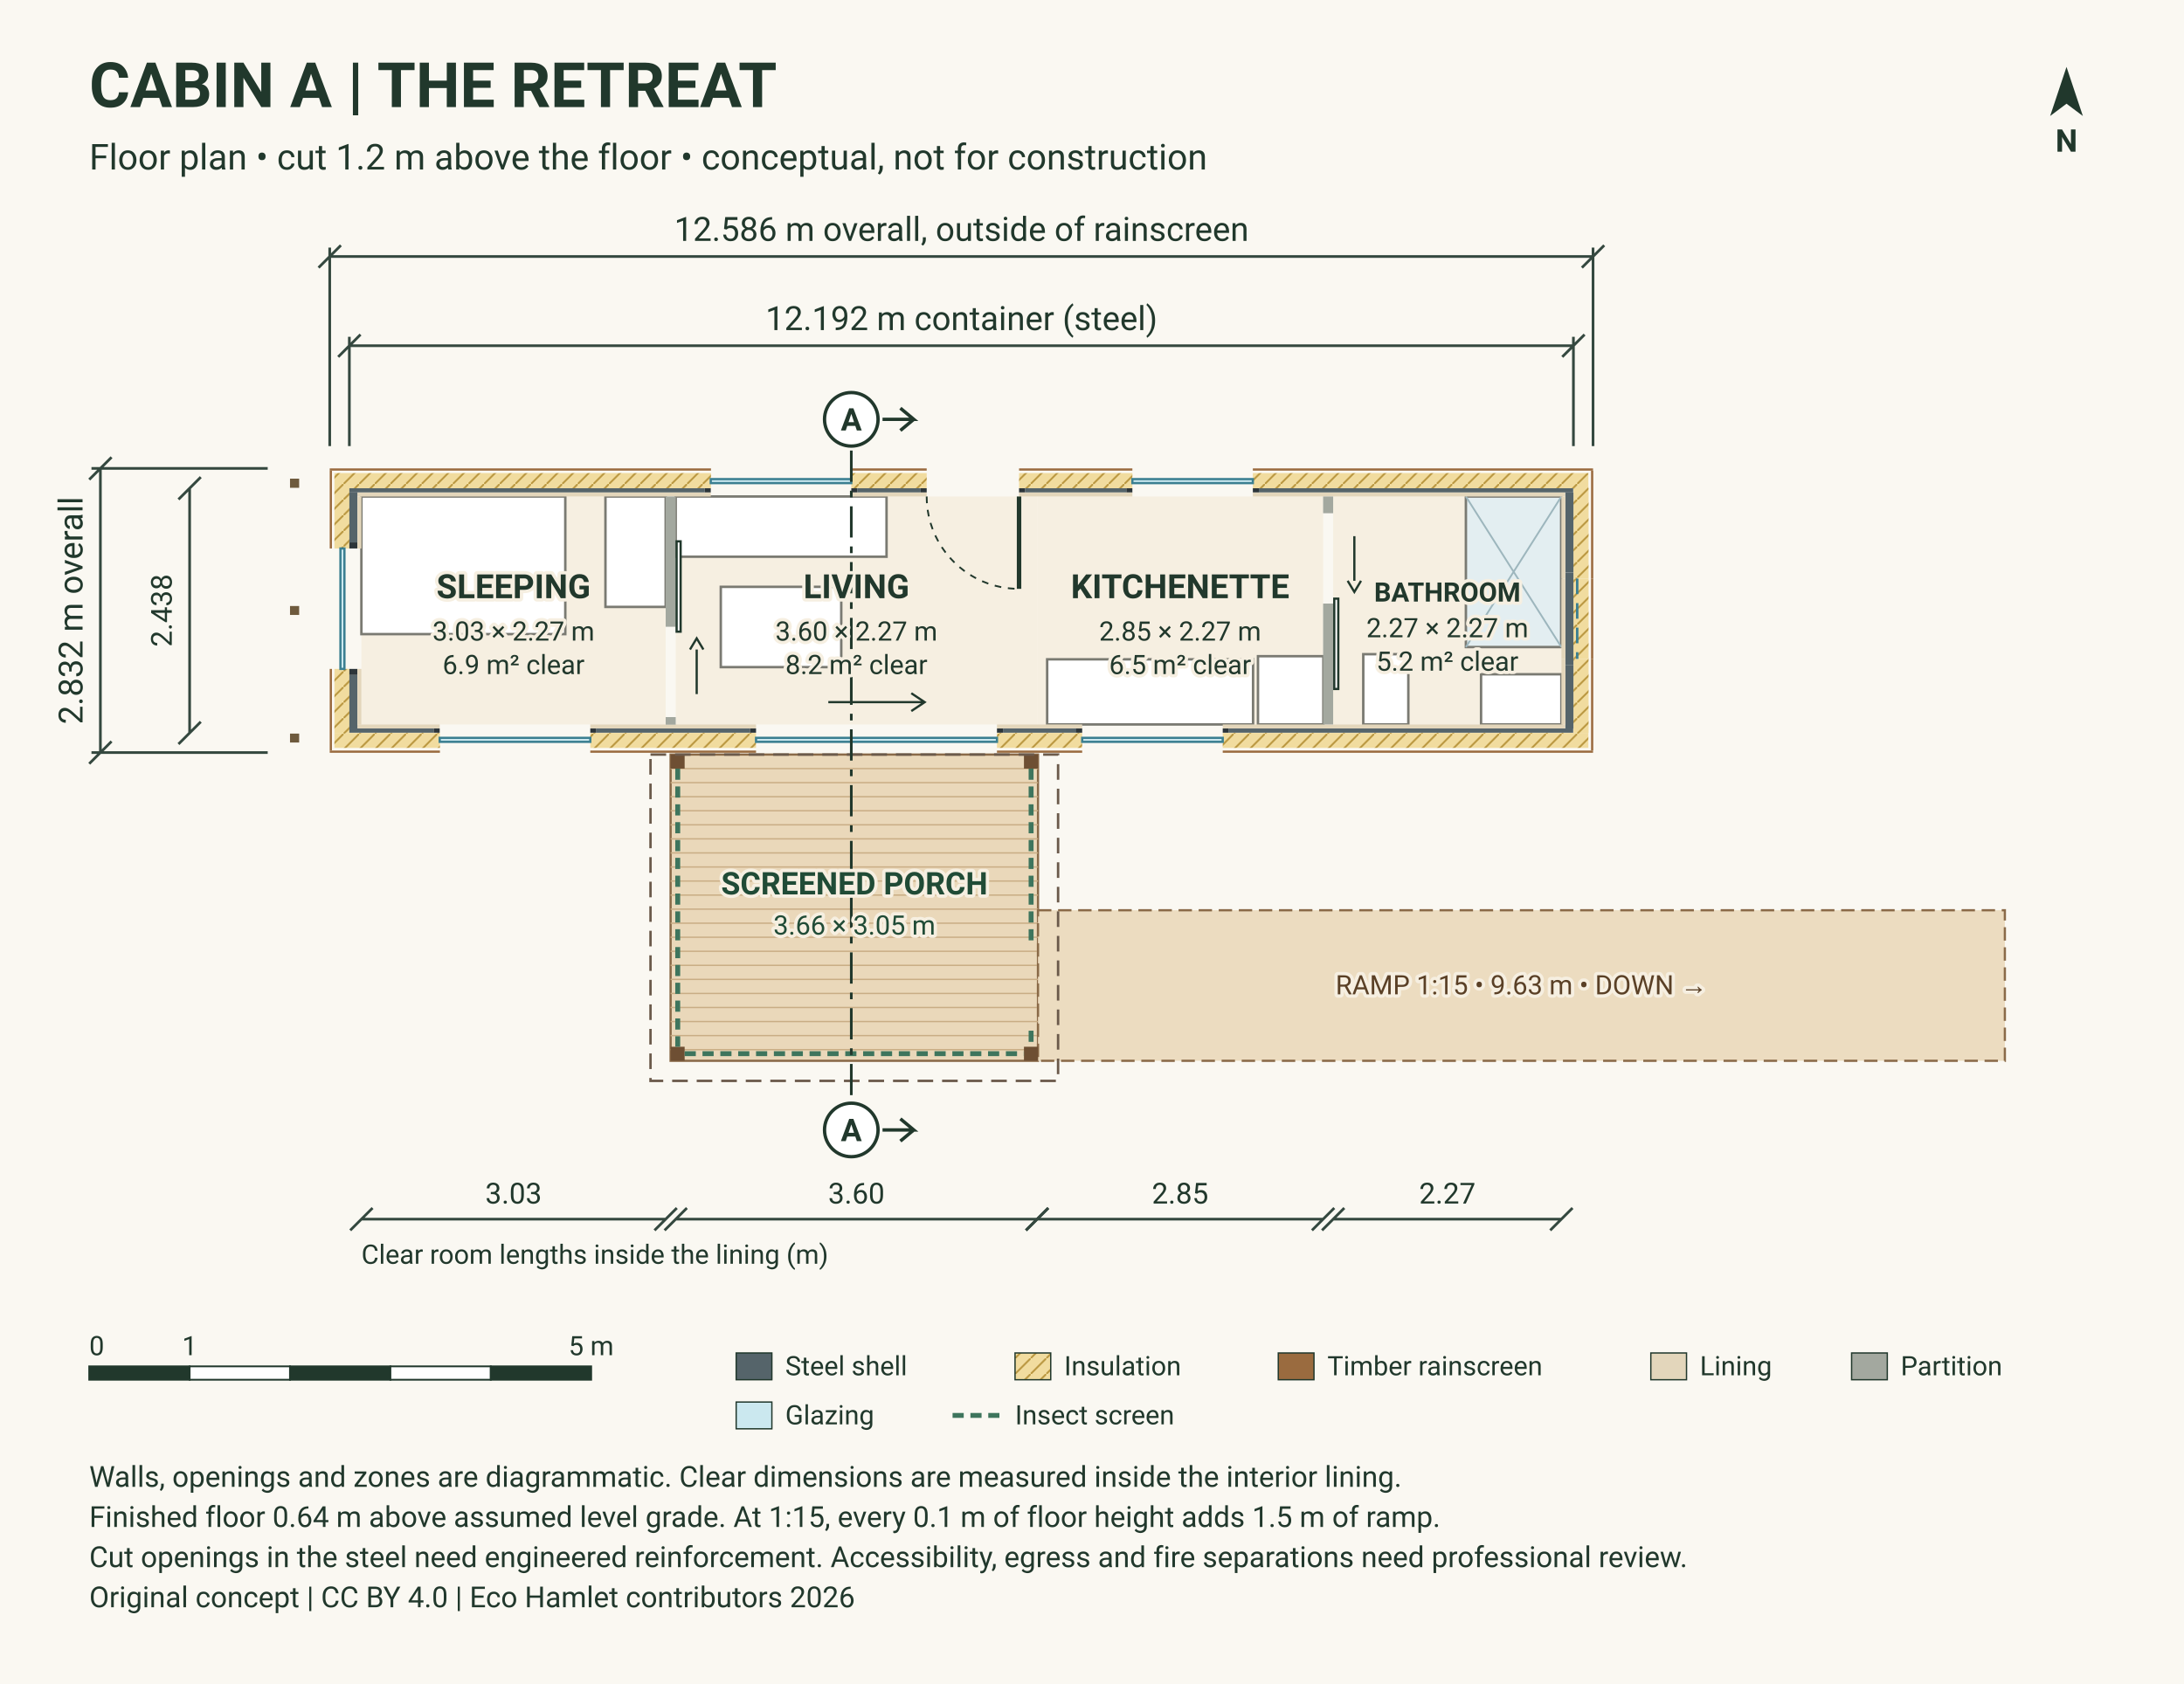
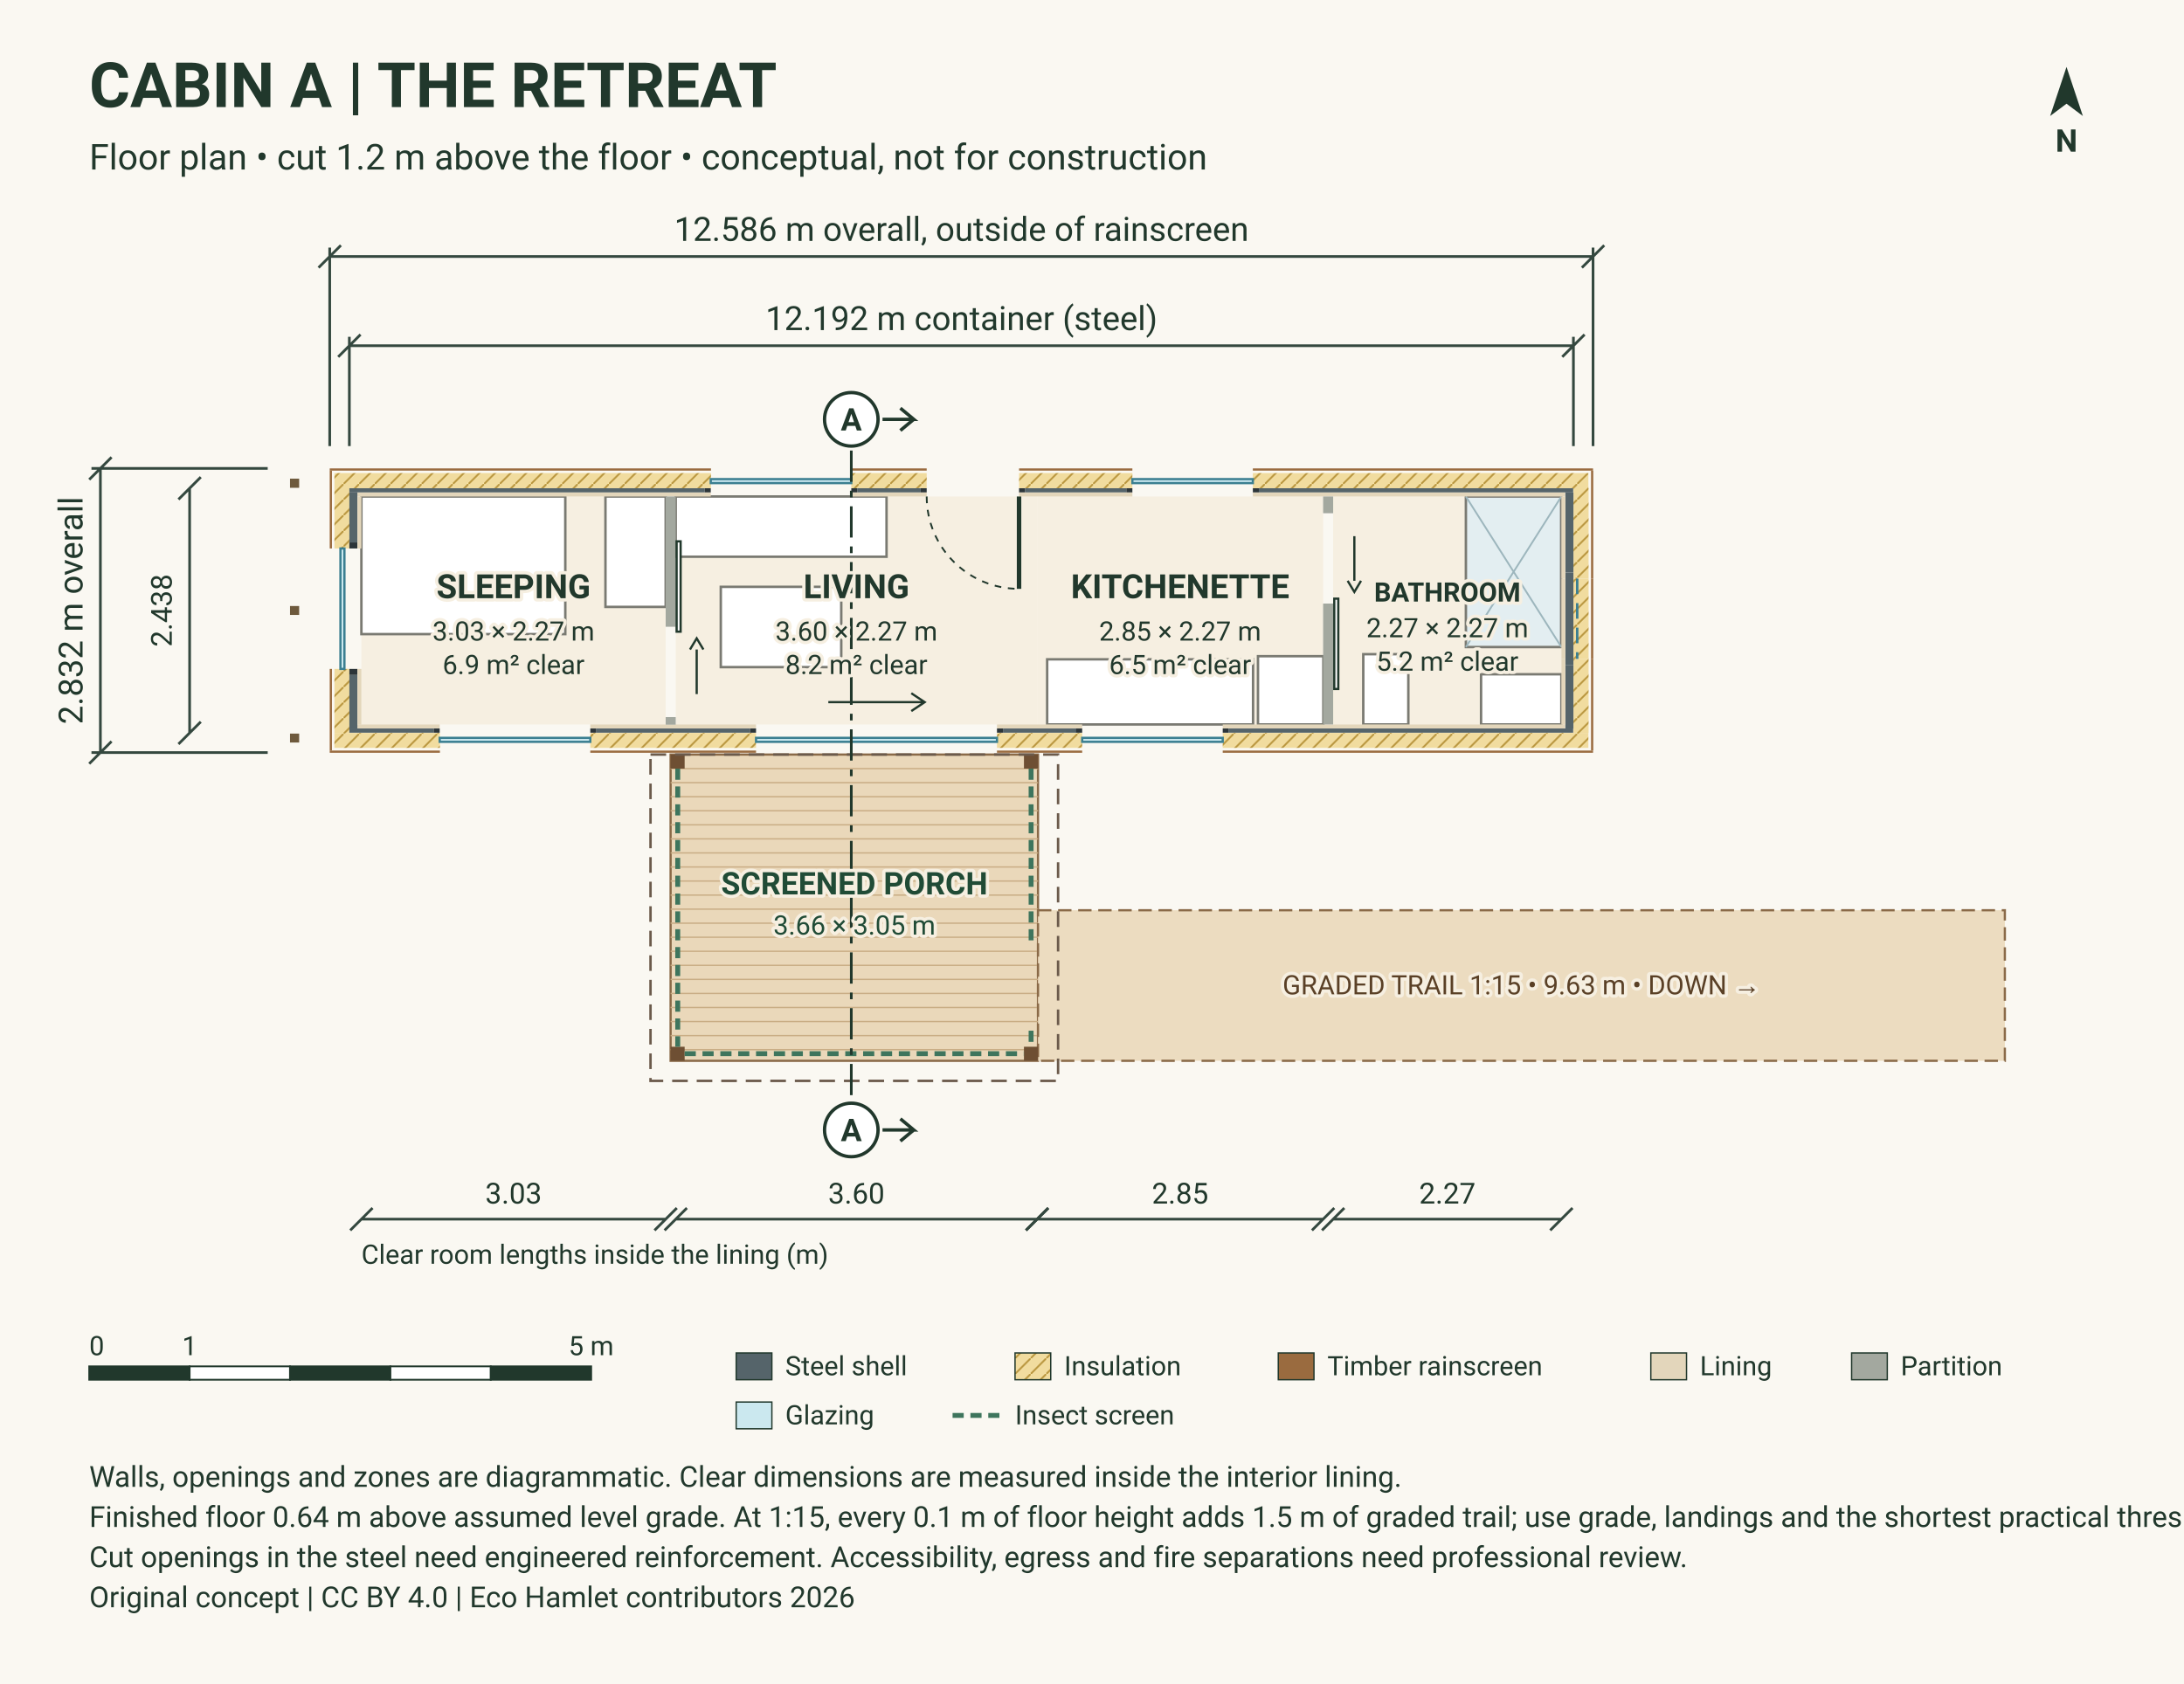
<svg xmlns="http://www.w3.org/2000/svg" viewBox="0 0 979 755" width="979" height="755" role="img" aria-labelledby="cabin-a-plan-t cabin-a-plan-d" font-family="system-ui, -apple-system, Segoe UI, Roboto, Arial, sans-serif">
  <defs>
    <pattern id="ins" width="7" height="7" patternUnits="userSpaceOnUse">
      <rect width="7" height="7" fill="#f1dc9f" />
      <path d="M0 7L7 0" stroke="#b9963f" stroke-width="0.8" />
    </pattern>
    <pattern id="boards" width="6.8" height="10" patternUnits="userSpaceOnUse">
      <rect width="6.8" height="10" fill="#c49a6a" />
      <path d="M0.5 0V10" stroke="#8f6a43" stroke-width="1" />
    </pattern>
  </defs>
  <rect width="979" height="755" fill="#faf8f2" />
  <g fill="#21382c">
    <text x="40" y="48" font-size="28" font-weight="700">CABIN A | THE RETREAT</text>
    <text x="40" y="76" font-size="16">Floor plan • cut 1.2 m above the floor • conceptual, not for construction</text>
  </g>
  <g>
    <rect x="162" y="222.6" width="136.4" height="102.2" fill="#f6efe1" stroke="none" />
    <rect x="302.9" y="222.6" width="162" height="102.2" fill="#f6efe1" stroke="none" />
    <rect x="464.9" y="222.6" width="128.2" height="102.2" fill="#f6efe1" stroke="none" />
    <rect x="597.6" y="222.6" width="102.2" height="102.2" fill="#f6efe1" stroke="none" />
    <rect x="300.6" y="338.3" width="164.7" height="137.3" fill="#ead8ba" stroke="#8a6a48" stroke-width="1" />
    <path d="M300.6 344.6H465.3M300.6 350.9H465.3M300.6 357.2H465.3M300.6 363.5H465.3M300.6 369.8H465.3M300.6 376.1H465.3M300.6 382.4H465.3M300.6 388.7H465.3M300.6 395H465.3M300.6 401.3H465.3M300.6 407.6H465.3M300.6 413.9H465.3M300.6 420.2H465.3M300.6 426.5H465.3M300.6 432.8H465.3M300.6 439.1H465.3M300.6 445.4H465.3M300.6 451.7H465.3M300.6 458H465.3M300.6 464.3H465.3M300.6 470.6H465.3" stroke="#c9ad85" stroke-width="0.6" />
    <rect x="465.3" y="408.1" width="433.4" height="67.5" fill="#ecdcc0" stroke="#8a6a48" stroke-width="1" stroke-dasharray="6 3" />
    <rect x="162" y="222.6" width="91.4" height="61.7" fill="#ffffff" stroke="#7a7a72" stroke-width="1.1" />
    <rect x="271.4" y="222.6" width="27" height="49.5" fill="#ffffff" stroke="#7a7a72" stroke-width="1.1" />
    <rect x="302.9" y="222.6" width="94.5" height="27" fill="#ffffff" stroke="#7a7a72" stroke-width="1.1" />
    <rect x="323.1" y="263.1" width="54" height="36" fill="#ffffff" stroke="#7a7a72" stroke-width="1.1" />
    <rect x="469.4" y="295.6" width="92.3" height="29.2" fill="#ffffff" stroke="#7a7a72" stroke-width="1.1" />
    <rect x="563.9" y="294.2" width="29.3" height="30.6" fill="#ffffff" stroke="#7a7a72" stroke-width="1.1" />
    <rect x="657.1" y="222.6" width="42.7" height="67.5" fill="#e3eef1" stroke="#7a7a72" stroke-width="1.1" />
    <path d="M657.1 222.6L699.9 290.1M699.9 222.6L657.1 290.1" stroke="#9db6bd" stroke-width="0.8" />
    <rect x="611.1" y="293.3" width="20.2" height="31.5" fill="#ffffff" stroke="#7a7a72" stroke-width="1.1" />
    <rect x="663.9" y="302.3" width="36" height="22.5" fill="#ffffff" stroke="#7a7a72" stroke-width="1.1" />
  </g>
  <g class="cut">
    <rect x="149.9" y="212.1" width="168.8" height="6.8" fill="url(#ins)" />
    <rect x="381.6" y="212.1" width="33.8" height="6.8" fill="url(#ins)" />
    <rect x="456.8" y="212.1" width="50.8" height="6.8" fill="url(#ins)" />
    <rect x="561.6" y="212.1" width="150.4" height="6.8" fill="url(#ins)" />
    <rect x="149.9" y="328.6" width="47.3" height="6.7" fill="url(#ins)" />
    <rect x="264.6" y="328.6" width="74.3" height="6.7" fill="url(#ins)" />
    <rect x="446.9" y="328.6" width="38.2" height="6.7" fill="url(#ins)" />
    <rect x="548.1" y="328.6" width="163.9" height="6.7" fill="url(#ins)" />
    <rect x="149.9" y="218.9" width="6.8" height="27" fill="url(#ins)" />
    <rect x="149.9" y="299.9" width="6.8" height="28.7" fill="url(#ins)" />
    <rect x="705.3" y="218.9" width="6.8" height="40.5" fill="url(#ins)" />
    <rect x="705.3" y="259.4" width="6.8" height="36" fill="url(#ins)" />
    <rect x="705.3" y="295.4" width="6.8" height="33.2" fill="url(#ins)" />
    <rect x="147.8" y="210" width="170.9" height="1" fill="#9a6b3f" />
    <rect x="381.6" y="210" width="33.8" height="1" fill="#9a6b3f" />
    <rect x="456.8" y="210" width="50.8" height="1" fill="#9a6b3f" />
    <rect x="561.6" y="210" width="152.5" height="1" fill="#9a6b3f" />
    <rect x="147.8" y="336.5" width="49.4" height="1" fill="#9a6b3f" />
    <rect x="264.6" y="336.5" width="74.3" height="1" fill="#9a6b3f" />
    <rect x="446.9" y="336.5" width="38.2" height="1" fill="#9a6b3f" />
    <rect x="548.1" y="336.5" width="166" height="1" fill="#9a6b3f" />
    <rect x="147.8" y="211" width="1" height="34.9" fill="#9a6b3f" />
    <rect x="147.8" y="299.9" width="1" height="36.6" fill="#9a6b3f" />
    <rect x="713.2" y="211" width="1" height="48.4" fill="#9a6b3f" />
    <rect x="713.2" y="259.4" width="1" height="36" fill="#9a6b3f" />
    <rect x="713.2" y="295.4" width="1" height="41.1" fill="#9a6b3f" />
    <rect x="156.6" y="218.9" width="159.3" height="1.9" fill="#55646a" />
    <rect x="384.3" y="218.9" width="28.4" height="1.9" fill="#55646a" />
    <rect x="459.5" y="218.9" width="45.4" height="1.9" fill="#55646a" />
    <rect x="564.3" y="218.9" width="140.9" height="1.9" fill="#55646a" />
    <rect x="315.9" y="218.9" width="2.7" height="1.9" fill="#2c3539" />
    <rect x="381.6" y="218.9" width="2.7" height="1.9" fill="#2c3539" />
    <rect x="412.7" y="218.9" width="2.7" height="1.9" fill="#2c3539" />
    <rect x="456.8" y="218.9" width="2.7" height="1.9" fill="#2c3539" />
    <rect x="504.9" y="218.9" width="2.7" height="1.9" fill="#2c3539" />
    <rect x="561.6" y="218.9" width="2.7" height="1.9" fill="#2c3539" />
    <rect x="160.2" y="220.8" width="158.4" height="1.8" fill="#e3d6bb" />
    <rect x="381.6" y="220.8" width="33.8" height="1.8" fill="#e3d6bb" />
    <rect x="456.8" y="220.8" width="50.8" height="1.8" fill="#e3d6bb" />
    <rect x="561.6" y="220.8" width="140" height="1.8" fill="#e3d6bb" />
    <rect x="156.6" y="326.6" width="37.8" height="1.9" fill="#55646a" />
    <rect x="267.3" y="326.6" width="68.9" height="1.9" fill="#55646a" />
    <rect x="449.6" y="326.6" width="32.9" height="1.9" fill="#55646a" />
    <rect x="550.8" y="326.6" width="154.4" height="1.9" fill="#55646a" />
    <rect x="194.4" y="326.6" width="2.7" height="1.9" fill="#2c3539" />
    <rect x="264.6" y="326.6" width="2.7" height="1.9" fill="#2c3539" />
    <rect x="336.2" y="326.6" width="2.7" height="1.9" fill="#2c3539" />
    <rect x="446.9" y="326.6" width="2.7" height="1.9" fill="#2c3539" />
    <rect x="482.4" y="326.6" width="2.7" height="1.9" fill="#2c3539" />
    <rect x="548.1" y="326.6" width="2.7" height="1.9" fill="#2c3539" />
    <rect x="160.2" y="324.8" width="36.9" height="1.8" fill="#e3d6bb" />
    <rect x="264.6" y="324.8" width="74.3" height="1.8" fill="#e3d6bb" />
    <rect x="446.9" y="324.8" width="38.2" height="1.8" fill="#e3d6bb" />
    <rect x="548.1" y="324.8" width="153.5" height="1.8" fill="#e3d6bb" />
    <rect x="156.6" y="220.8" width="3.6" height="22.4" fill="#55646a" />
    <rect x="156.6" y="302.6" width="3.6" height="24.1" fill="#55646a" />
    <rect x="156.6" y="243.2" width="3.6" height="2.7" fill="#2c3539" />
    <rect x="156.6" y="299.9" width="3.6" height="2.7" fill="#2c3539" />
    <rect x="160.2" y="222.6" width="1.8" height="23.3" fill="#e3d6bb" />
    <rect x="160.2" y="299.9" width="1.8" height="25" fill="#e3d6bb" />
    <rect x="701.7" y="220.8" width="3.6" height="35.9" fill="#55646a" />
    <rect x="701.7" y="256.7" width="3.6" height="41.4" fill="#55646a" />
    <rect x="701.7" y="298.1" width="3.6" height="28.6" fill="#55646a" />
    <rect x="699.9" y="222.6" width="1.8" height="36.8" fill="#e3d6bb" />
    <rect x="699.9" y="259.4" width="1.8" height="36" fill="#e3d6bb" />
    <rect x="699.9" y="295.4" width="1.8" height="29.5" fill="#e3d6bb" />
    <rect x="152.6" y="245.9" width="1.8" height="54" fill="#cbe8ef" stroke="#3b7f91" stroke-width="1" />
    <rect x="197.1" y="330.8" width="67.5" height="1.8" fill="#cbe8ef" stroke="#3b7f91" stroke-width="1" />
    <rect x="318.6" y="214.8" width="63" height="1.8" fill="#cbe8ef" stroke="#3b7f91" stroke-width="1" />
    <rect x="338.9" y="330.8" width="108" height="1.8" fill="#cbe8ef" stroke="#3b7f91" stroke-width="1" />
    <rect x="485.1" y="330.8" width="63" height="1.8" fill="#cbe8ef" stroke="#3b7f91" stroke-width="1" />
    <rect x="507.6" y="214.8" width="54" height="1.8" fill="#cbe8ef" stroke="#3b7f91" stroke-width="1" />
    <rect x="298.4" y="222.6" width="4.5" height="58.4" fill="#a3a89f" />
    <rect x="298.4" y="321.5" width="4.5" height="3.4" fill="#a3a89f" />
    <rect x="593.1" y="222.6" width="4.5" height="7.5" fill="#a3a89f" />
    <rect x="593.1" y="270.6" width="4.5" height="54.2" fill="#a3a89f" />
    <rect x="300.6" y="338.3" width="6.3" height="6.3" fill="#6e4f33" />
    <rect x="459" y="338.3" width="6.3" height="6.3" fill="#6e4f33" />
    <rect x="300.6" y="469.3" width="6.3" height="6.3" fill="#6e4f33" />
    <rect x="459" y="469.3" width="6.3" height="6.3" fill="#6e4f33" />
    <path d="M306.9 472.4H459" stroke="#3e755d" stroke-width="2.2" stroke-dasharray="5 3" />
    <path d="M303.8 344.6V469.3" stroke="#3e755d" stroke-width="2.2" stroke-dasharray="5 3" />
    <path d="M462.2 344.6V421.6" stroke="#3e755d" stroke-width="2.2" stroke-dasharray="5 3" />
    <path d="M462.2 462.1V469.3" stroke="#3e755d" stroke-width="2.2" stroke-dasharray="5 3" />
    <rect x="130" y="214.6" width="4.1" height="4.1" fill="#6e5a3d" />
    <rect x="130" y="271.7" width="4.1" height="4" fill="#6e5a3d" />
    <rect x="130" y="328.9" width="4.1" height="4" fill="#6e5a3d" />
  </g>
  <g fill="none" stroke="#6b5a4b" stroke-width="1.1" stroke-dasharray="7 4">
    <rect x="291.6" y="338.3" width="182.7" height="146.3" />
    <path d="M707 259.4V295.4" stroke="#3b7f91" />
  </g>
  <g fill="none" stroke="#21382c" stroke-width="1.3">
    <path d="M456.8 222.6V264" stroke-width="2" />
    <path d="M415.4 222.6A41.4 41.4 0 0 0 456.8 264" stroke-width="0.8" stroke-dasharray="3 3" />
    <path d="M371.3 314.8H414.5m-6 -4l6 4l-6 4" stroke-width="1" />
    <rect x="303.3" y="242.7" width="1.8" height="40.5" fill="#fff" stroke="#21382c" stroke-width="1" />
    <path d="M312.3 291.2V311.2m-3 -20l3 -5l3 5" stroke-width="1" />
    <rect x="598.1" y="268.4" width="1.8" height="40.5" fill="#fff" stroke="#21382c" stroke-width="1" />
    <path d="M607.1 240.4V260.4m-3 0l3 5l3 -5" stroke-width="1" />
  </g>
  <g class="section-mark" data-x-m="5" stroke="#21382c" fill="#21382c">
    <path d="M381.6 202V492.6" stroke-width="1.2" stroke-dasharray="14 4 3 4" fill="none" />
    <circle cx="381.6" cy="188" r="12" fill="#fff" stroke-width="1.5" />
    <text x="381.6" y="193" font-size="14" font-weight="700" text-anchor="middle" stroke="none">A</text>
    <path d="M395.6 188h14l-6 -5m6 5l-6 5" fill="none" stroke-width="1.5" />
    <circle cx="381.6" cy="506.6" r="12" fill="#fff" stroke-width="1.5" />
    <text x="381.6" y="511.6" font-size="14" font-weight="700" text-anchor="middle" stroke="none">A</text>
    <path d="M395.6 506.6h14l-6 -5m6 5l-6 5" fill="none" stroke-width="1.5" />
  </g>
  <g fill="#21382c" text-anchor="middle" stroke="#f6efe1" stroke-width="3" paint-order="stroke" stroke-linejoin="round">
    <text x="230.2" y="268.2" font-size="15" font-weight="700">SLEEPING</text>
    <text x="230.2" y="287.2" font-size="12">3.03 × 2.27 m</text>
    <text x="230.2" y="302.2" font-size="12">6.9 m² clear</text>
    <text x="383.9" y="268.2" font-size="15" font-weight="700">LIVING</text>
    <text x="383.9" y="287.2" font-size="12">3.60 × 2.27 m</text>
    <text x="383.9" y="302.2" font-size="12">8.2 m² clear</text>
    <text x="529" y="268.2" font-size="15" font-weight="700">KITCHENETTE</text>
    <text x="529" y="287.2" font-size="12">2.85 × 2.27 m</text>
    <text x="529" y="302.2" font-size="12">6.5 m² clear</text>
    <text x="648.8" y="269.7" font-size="12" font-weight="700">BATHROOM</text>
    <text x="648.8" y="285.7" font-size="12">2.27 × 2.27 m</text>
    <text x="648.8" y="300.7" font-size="12">5.2 m² clear</text>
    <text x="383" y="401" font-size="14" font-weight="700" fill="#204b36">SCREENED PORCH</text>
    <text x="383" y="419" font-size="12" fill="#204b36">3.66 × 3.05 m</text>
-     <text x="682" y="445.8" font-size="12" fill="#5a4026">RAMP 1:15 • 9.63 m • DOWN →</text>
+     <text x="682" y="445.8" font-size="12" fill="#5a4026">GRADED TRAIL 1:15 • 9.63 m • DOWN →</text>
  </g>
  <g fill="#21382c">
    <g class="dim" data-length-m="12.586" data-role="overall-length">
      <path d="M147.8 115L714.1 115M142.8 120L152.8 110M709.1 120L719.1 110M147.8 111V200M714.1 111V200" stroke="#34483f" stroke-width="1.2" fill="none" />
      <text x="431" y="108" text-anchor="middle" font-size="15">12.586 m overall, outside of rainscreen</text>
    </g>
    <g class="dim" data-length-m="12.192" data-role="module-length">
      <path d="M156.6 155L705.3 155M151.6 160L161.6 150M700.3 160L710.3 150M156.6 151V200M705.3 151V200" stroke="#34483f" stroke-width="1.2" fill="none" />
      <text x="431" y="148" text-anchor="middle" font-size="15">12.192 m container (steel)</text>
    </g>
    <g class="dim" data-length-m="2.832" data-role="overall-width">
      <path d="M45 210L45 337.4M40 215L50 205M40 342.4L50 332.4M41 210H120M41 337.4H120" stroke="#34483f" stroke-width="1.2" fill="none" />
      <text x="37" y="273.7" text-anchor="middle" font-size="15" transform="rotate(-90 37 273.7)">2.832 m overall</text>
    </g>
    <g class="dim" data-length-m="2.438" data-role="bay-width-main">
      <path d="M85 218.9L85 328.6M80 223.9L90 213.9M80 333.6L90 323.6" stroke="#34483f" stroke-width="1.2" fill="none" />
      <text x="77" y="273.7" text-anchor="middle" font-size="13" transform="rotate(-90 77 273.7)">2.438</text>
    </g>
    <g class="dim" data-length-m="3.030" data-role="room-sleeping">
      <path d="M162 546.6L298.4 546.6M157 551.6L167 541.6M293.4 551.6L303.4 541.6" stroke="#34483f" stroke-width="1.2" fill="none" />
      <text x="230.2" y="539.6" text-anchor="middle" font-size="13">3.03</text>
    </g>
    <g class="dim" data-length-m="3.600" data-role="room-living">
      <path d="M302.9 546.6L464.9 546.6M297.9 551.6L307.9 541.6M459.9 551.6L469.9 541.6" stroke="#34483f" stroke-width="1.2" fill="none" />
      <text x="383.9" y="539.6" text-anchor="middle" font-size="13">3.60</text>
    </g>
    <g class="dim" data-length-m="2.850" data-role="room-kitchen">
      <path d="M464.9 546.6L593.1 546.6M459.9 551.6L469.9 541.6M588.1 551.6L598.1 541.6" stroke="#34483f" stroke-width="1.2" fill="none" />
      <text x="529" y="539.6" text-anchor="middle" font-size="13">2.85</text>
    </g>
    <g class="dim" data-length-m="2.272" data-role="room-bath">
      <path d="M597.6 546.6L699.9 546.6M592.6 551.6L602.6 541.6M694.9 551.6L704.9 541.6" stroke="#34483f" stroke-width="1.2" fill="none" />
      <text x="648.8" y="539.6" text-anchor="middle" font-size="13">2.27</text>
    </g>
    <text x="162" y="566.6" font-size="12">Clear room lengths inside the lining (m)</text>
  </g>
  <g aria-hidden="true">
    <path d="M919 52l7.333 -22l7.333 22l-7.333 -5.5z" fill="#21382c" />
    <text x="926.333" y="68" text-anchor="middle" font-size="14" font-weight="700" fill="#21382c">N</text>
  </g>
  <g class="scale-bar" data-px-per-m="45" font-size="12" fill="#21382c">
    <rect x="40" y="612.59" width="45" height="6" fill="#21382c" stroke="#21382c" stroke-width="0.8" />
    <rect x="85" y="612.59" width="45" height="6" fill="#fff" stroke="#21382c" stroke-width="0.8" />
    <rect x="130" y="612.59" width="45" height="6" fill="#21382c" stroke="#21382c" stroke-width="0.8" />
    <rect x="175" y="612.59" width="45" height="6" fill="#fff" stroke="#21382c" stroke-width="0.8" />
    <rect x="220" y="612.59" width="45" height="6" fill="#21382c" stroke="#21382c" stroke-width="0.8" />
    <text x="40" y="607.59">0</text>
    <text x="85" y="607.59" text-anchor="middle">1</text>
    <text x="265" y="607.59" text-anchor="middle">5 m</text>
  </g>
  <g font-size="12" fill="#21382c">
    <rect x="330" y="606.59" width="16" height="12" fill="#55646a" stroke="#21382c" stroke-width="0.6" />
    <text x="352" y="616.59">Steel shell</text>
    <rect x="455" y="606.59" width="16" height="12" fill="url(#ins)" stroke="#21382c" stroke-width="0.6" />
    <text x="477" y="616.59">Insulation</text>
    <rect x="573" y="606.59" width="16" height="12" fill="#9a6b3f" stroke="#21382c" stroke-width="0.6" />
    <text x="595" y="616.59">Timber rainscreen</text>
    <rect x="740" y="606.59" width="16" height="12" fill="#e3d6bb" stroke="#21382c" stroke-width="0.6" />
    <text x="762" y="616.59">Lining</text>
    <rect x="830" y="606.59" width="16" height="12" fill="#a3a89f" stroke="#21382c" stroke-width="0.6" />
    <text x="852" y="616.59">Partition</text>
    <rect x="330" y="628.59" width="16" height="12" fill="#cbe8ef" stroke="#21382c" stroke-width="0.6" />
    <text x="352" y="638.59">Glazing</text>
    <path d="M427 634.59h22" stroke="#3e755d" stroke-width="2.2" stroke-dasharray="5 3" />
    <text x="455" y="638.59">Insect screen</text>
    <text x="40" y="666.6" font-size="13">Walls, openings and zones are diagrammatic. Clear dimensions are measured inside the interior lining.</text>
-     <text x="40" y="684.6" font-size="13">Finished floor 0.64 m above assumed level grade. At 1:15, every 0.1 m of floor height adds 1.5 m of ramp.</text>
+     <text x="40" y="684.6" font-size="13">Finished floor 0.64 m above assumed level grade. At 1:15, every 0.1 m of floor height adds 1.5 m of graded trail; use grade, landings and the shortest practical threshold ramp.</text>
    <text x="40" y="702.6" font-size="13">Cut openings in the steel need engineered reinforcement. Accessibility, egress and fire separations need professional review.</text>
    <text x="40" y="720.6" font-size="13">Original concept | CC BY 4.0 | Eco Hamlet contributors 2026</text>
  </g>
</svg>
